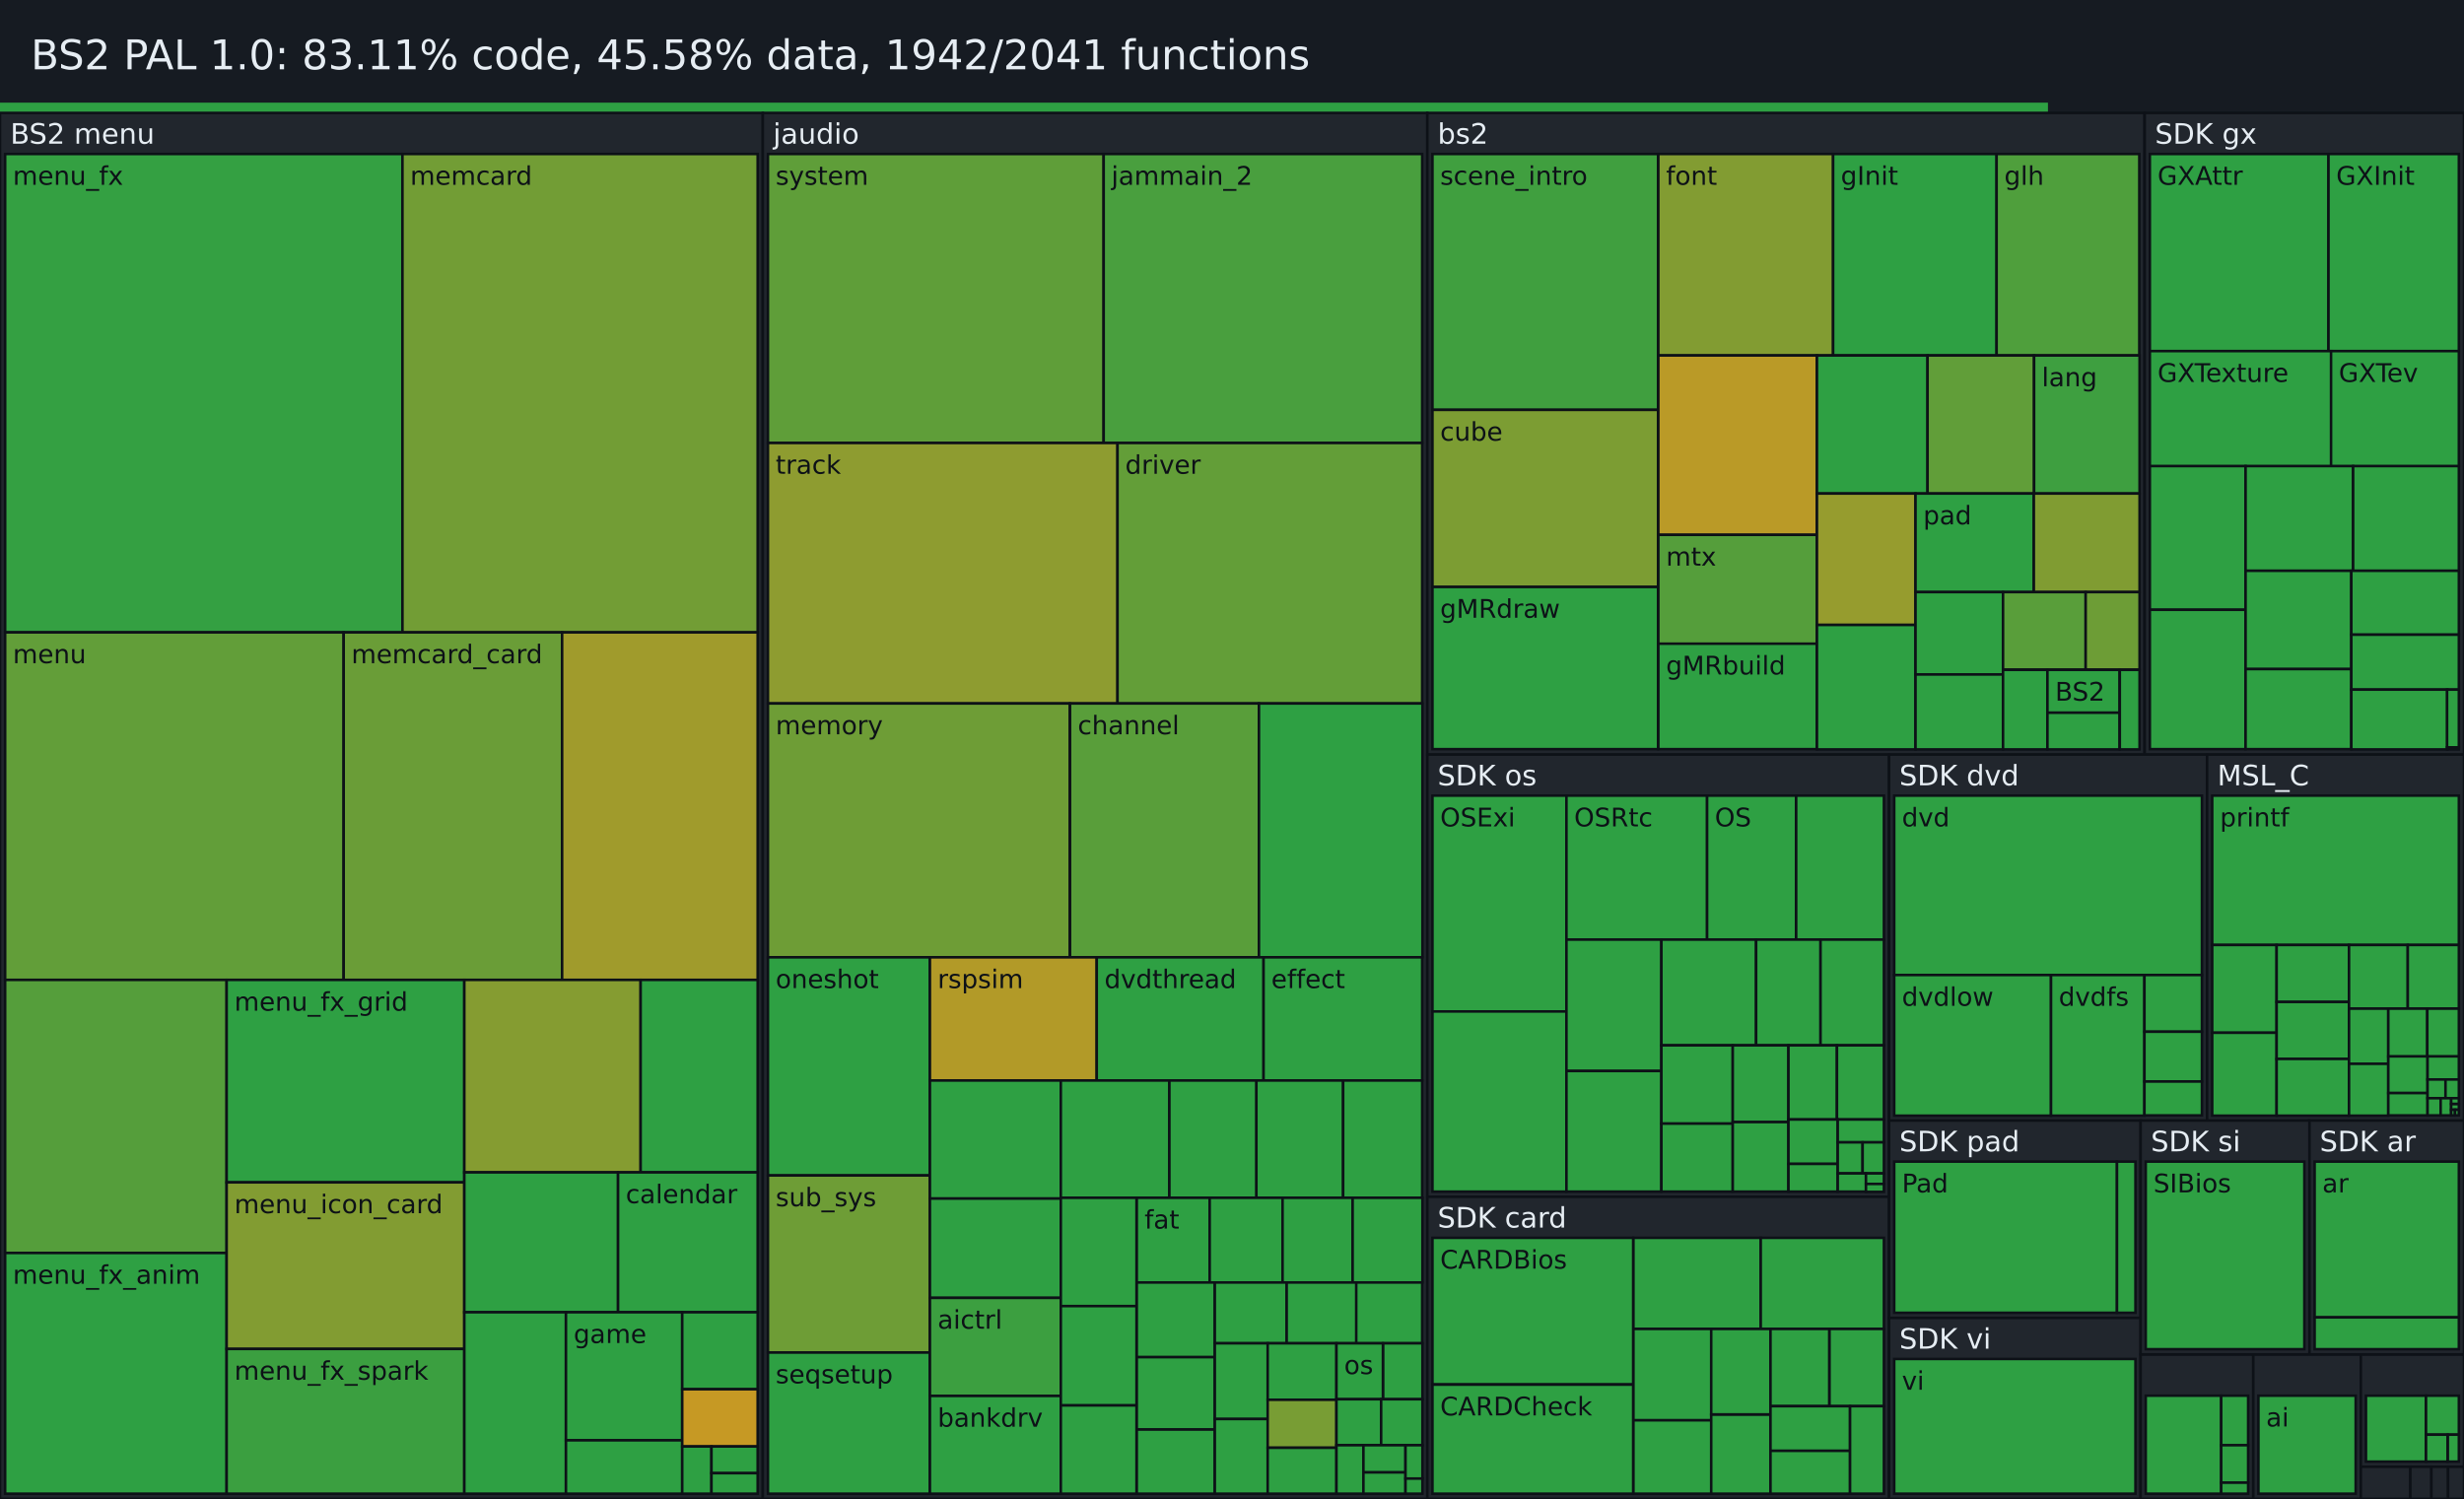
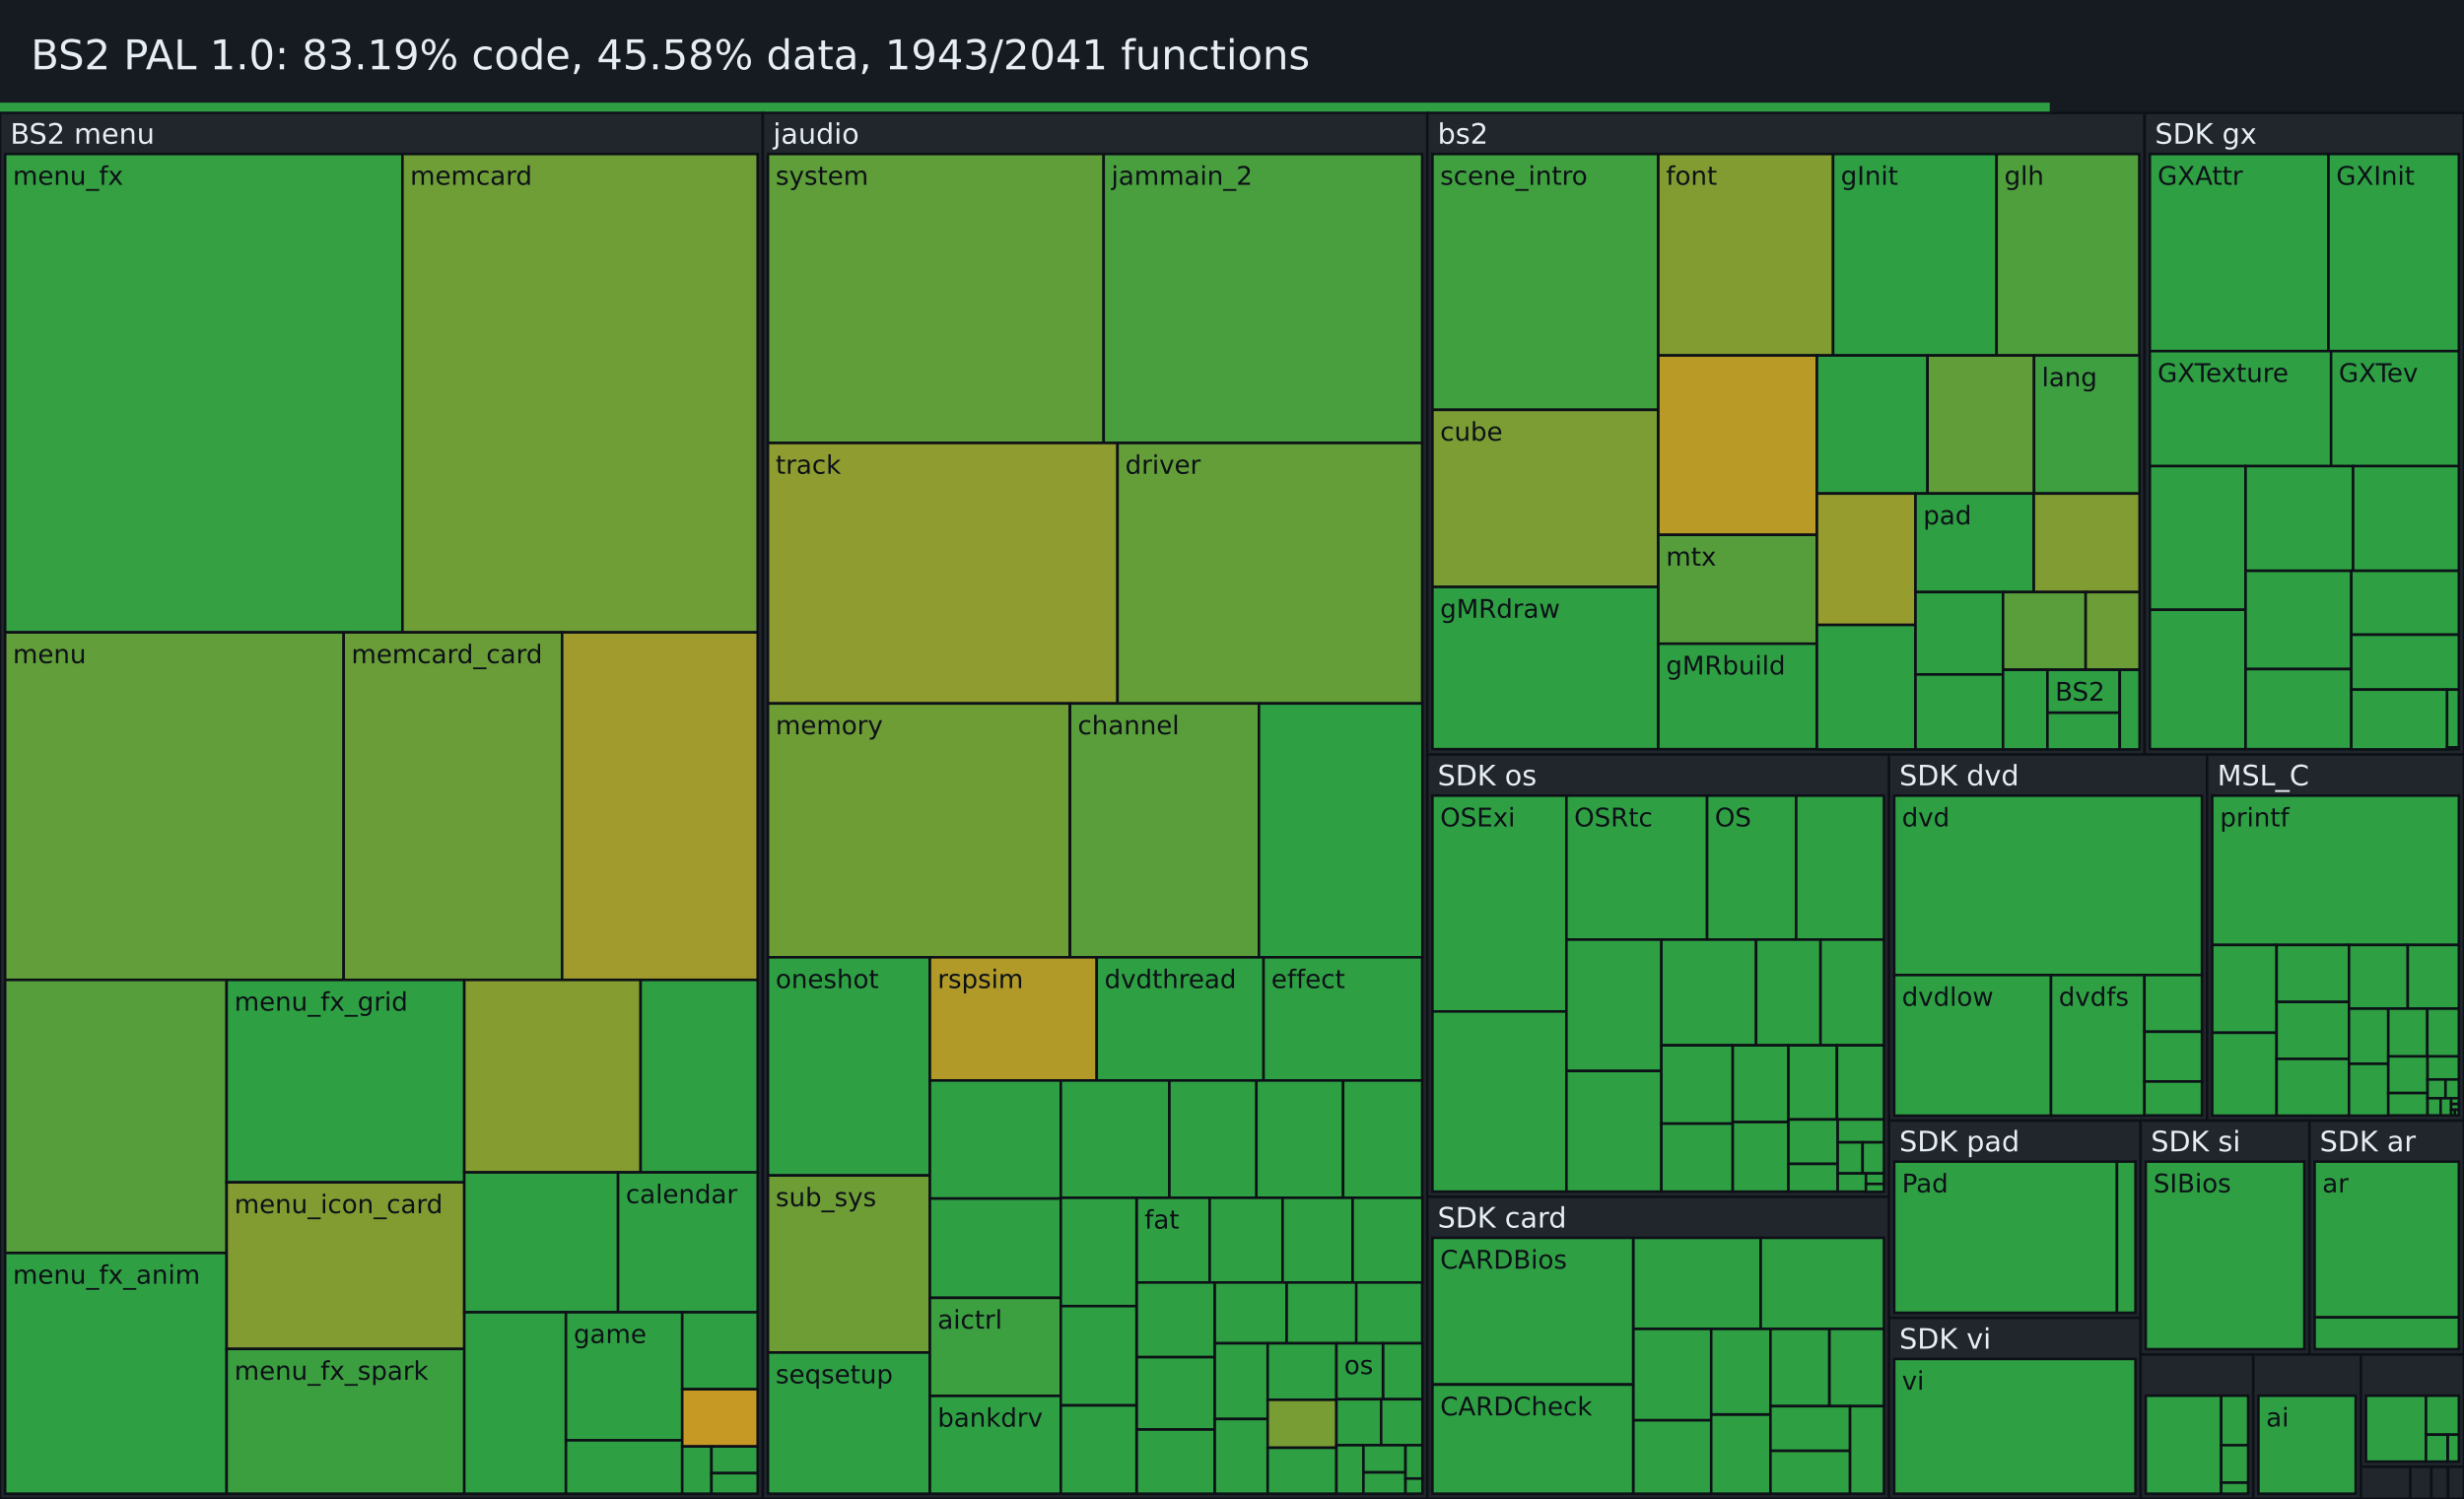
<svg xmlns="http://www.w3.org/2000/svg" width="960" height="584" font-family="Verdana,DejaVu Sans,sans-serif">
  <rect width="100%" height="100%" fill="#0d1117" />
  <rect x="0" y="0" width="960" height="44" fill="#161b22" />
-   <rect x="0" y="40" width="797.9" height="4" fill="#2ea043" />
-   <text x="12" y="27" font-size="16" fill="#e6edf3">BS2 PAL 1.0: 83.11% code, 45.58% data, 1942/2041 functions</text>
+   <rect x="0" y="40" width="798.6" height="4" fill="#2ea043" />
+   <text x="12" y="27" font-size="16" fill="#e6edf3">BS2 PAL 1.0: 83.19% code, 45.58% data, 1943/2041 functions</text>
  <g>
    <rect x="0.0" y="44.0" width="297.2" height="540.0" fill="#21262d" stroke="#0d1117" />
    <text x="4.0" y="56.0" font-size="11" fill="#e6edf3">BS2 menu</text>
  </g>
  <g>
    <rect x="2.0" y="60.0" width="154.8" height="186.4" fill="#34a042" stroke="#0d1117" stroke-width="1" />
    <text x="5.0" y="72.0" font-size="10" fill="#0d1117">menu_fx</text>
  </g>
  <g>
-     <rect x="156.8" y="60.0" width="138.4" height="186.4" fill="#729d35" stroke="#0d1117" stroke-width="1" />
+     <rect x="156.8" y="60.0" width="138.4" height="186.4" fill="#6f9d36" stroke="#0d1117" stroke-width="1" />
    <text x="159.8" y="72.0" font-size="10" fill="#0d1117">memcard</text>
  </g>
  <g>
    <rect x="2.0" y="246.4" width="131.9" height="135.4" fill="#629e39" stroke="#0d1117" stroke-width="1" />
    <text x="5.0" y="258.4" font-size="10" fill="#0d1117">menu</text>
  </g>
  <g>
    <rect x="133.9" y="246.4" width="85.1" height="135.4" fill="#6a9d37" stroke="#0d1117" stroke-width="1" />
    <text x="136.9" y="258.4" font-size="10" fill="#0d1117">memcard_card</text>
  </g>
  <g>
    <rect x="219.0" y="246.4" width="76.2" height="135.4" fill="#a09b2c" stroke="#0d1117" stroke-width="1" />
  </g>
  <g>
    <rect x="2.0" y="381.8" width="86.3" height="106.4" fill="#559e3b" stroke="#0d1117" stroke-width="1" />
  </g>
  <g>
    <rect x="2.0" y="488.2" width="86.3" height="93.8" fill="#2ea043" stroke="#0d1117" stroke-width="1" />
    <text x="5.0" y="500.2" font-size="10" fill="#0d1117">menu_fx_anim</text>
  </g>
  <g>
    <rect x="88.3" y="381.8" width="92.6" height="78.9" fill="#2ea043" stroke="#0d1117" stroke-width="1" />
    <text x="91.3" y="393.8" font-size="10" fill="#0d1117">menu_fx_grid</text>
  </g>
  <g>
    <rect x="88.3" y="460.7" width="92.6" height="64.9" fill="#829c32" stroke="#0d1117" stroke-width="1" />
    <text x="91.3" y="472.7" font-size="10" fill="#0d1117">menu_icon_card</text>
  </g>
  <g>
    <rect x="88.3" y="525.6" width="92.6" height="56.4" fill="#3b9f40" stroke="#0d1117" stroke-width="1" />
    <text x="91.3" y="537.6" font-size="10" fill="#0d1117">menu_fx_spark</text>
  </g>
  <g>
    <rect x="180.9" y="381.8" width="68.7" height="75.0" fill="#859c31" stroke="#0d1117" stroke-width="1" />
  </g>
  <g>
    <rect x="249.6" y="381.8" width="45.6" height="75.0" fill="#2ea043" stroke="#0d1117" stroke-width="1" />
  </g>
  <g>
    <rect x="180.9" y="456.8" width="59.9" height="54.5" fill="#2ea043" stroke="#0d1117" stroke-width="1" />
  </g>
  <g>
    <rect x="240.8" y="456.8" width="54.4" height="54.5" fill="#2ea043" stroke="#0d1117" stroke-width="1" />
    <text x="243.8" y="468.8" font-size="10" fill="#0d1117">calendar</text>
  </g>
  <g>
    <rect x="180.9" y="511.3" width="39.6" height="70.7" fill="#2ea043" stroke="#0d1117" stroke-width="1" />
  </g>
  <g>
    <rect x="220.5" y="511.3" width="45.3" height="49.9" fill="#2ea043" stroke="#0d1117" stroke-width="1" />
    <text x="223.5" y="523.3" font-size="10" fill="#0d1117">game</text>
  </g>
  <g>
    <rect x="220.5" y="561.2" width="45.3" height="20.8" fill="#2ea043" stroke="#0d1117" stroke-width="1" />
  </g>
  <g>
    <rect x="265.8" y="511.3" width="29.4" height="30.0" fill="#2ea043" stroke="#0d1117" stroke-width="1" />
  </g>
  <g>
    <rect x="265.8" y="541.3" width="29.4" height="22.3" fill="#c69924" stroke="#0d1117" stroke-width="1" />
  </g>
  <g>
    <rect x="265.8" y="563.6" width="11.4" height="18.4" fill="#2ea043" stroke="#0d1117" stroke-width="1" />
  </g>
  <g>
    <rect x="277.2" y="563.6" width="18.0" height="10.4" fill="#2ea043" stroke="#0d1117" stroke-width="1" />
  </g>
  <g>
    <rect x="277.2" y="574.0" width="18.0" height="8.0" fill="#2ea043" stroke="#0d1117" stroke-width="1" />
  </g>
  <g>
    <rect x="297.2" y="44.0" width="258.9" height="540.0" fill="#21262d" stroke="#0d1117" />
    <text x="301.2" y="56.0" font-size="11" fill="#e6edf3">jaudio</text>
  </g>
  <g>
    <rect x="299.2" y="60.0" width="130.8" height="112.6" fill="#5f9e39" stroke="#0d1117" stroke-width="1" />
    <text x="302.2" y="72.0" font-size="10" fill="#0d1117">system</text>
  </g>
  <g>
    <rect x="430.0" y="60.0" width="124.1" height="112.6" fill="#499f3e" stroke="#0d1117" stroke-width="1" />
    <text x="433.0" y="72.0" font-size="10" fill="#0d1117">jammain_2</text>
  </g>
  <g>
    <rect x="299.2" y="172.6" width="136.2" height="101.5" fill="#8e9c30" stroke="#0d1117" stroke-width="1" />
    <text x="302.2" y="184.6" font-size="10" fill="#0d1117">track</text>
  </g>
  <g>
    <rect x="435.4" y="172.6" width="118.7" height="101.5" fill="#639e38" stroke="#0d1117" stroke-width="1" />
    <text x="438.4" y="184.6" font-size="10" fill="#0d1117">driver</text>
  </g>
  <g>
    <rect x="299.2" y="274.1" width="117.6" height="98.9" fill="#6e9d36" stroke="#0d1117" stroke-width="1" />
    <text x="302.2" y="286.1" font-size="10" fill="#0d1117">memory</text>
  </g>
  <g>
    <rect x="416.9" y="274.1" width="73.6" height="98.9" fill="#599e3a" stroke="#0d1117" stroke-width="1" />
    <text x="419.9" y="286.1" font-size="10" fill="#0d1117">channel</text>
  </g>
  <g>
    <rect x="490.5" y="274.1" width="63.7" height="98.9" fill="#2ea043" stroke="#0d1117" stroke-width="1" />
  </g>
  <g>
    <rect x="299.2" y="373.0" width="63.1" height="85.0" fill="#2ea043" stroke="#0d1117" stroke-width="1" />
    <text x="302.2" y="385.0" font-size="10" fill="#0d1117">oneshot</text>
  </g>
  <g>
    <rect x="299.2" y="458.0" width="63.1" height="69.0" fill="#6e9d36" stroke="#0d1117" stroke-width="1" />
    <text x="302.2" y="470.0" font-size="10" fill="#0d1117">sub_sys</text>
  </g>
  <g>
    <rect x="299.2" y="527.0" width="63.1" height="55.0" fill="#2ea043" stroke="#0d1117" stroke-width="1" />
    <text x="302.2" y="539.0" font-size="10" fill="#0d1117">seqsetup</text>
  </g>
  <g>
    <rect x="362.3" y="373.0" width="65.0" height="48.0" fill="#b29a28" stroke="#0d1117" stroke-width="1" />
    <text x="365.3" y="385.0" font-size="10" fill="#0d1117">rspsim</text>
  </g>
  <g>
    <rect x="427.3" y="373.0" width="65.0" height="48.0" fill="#2ea043" stroke="#0d1117" stroke-width="1" />
    <text x="430.3" y="385.0" font-size="10" fill="#0d1117">dvdthread</text>
  </g>
  <g>
    <rect x="492.3" y="373.0" width="61.8" height="48.0" fill="#2ea043" stroke="#0d1117" stroke-width="1" />
    <text x="495.3" y="385.0" font-size="10" fill="#0d1117">effect</text>
  </g>
  <g>
    <rect x="362.3" y="421.0" width="51.0" height="46.0" fill="#2ea043" stroke="#0d1117" stroke-width="1" />
  </g>
  <g>
    <rect x="362.3" y="467.0" width="51.0" height="38.7" fill="#2ea043" stroke="#0d1117" stroke-width="1" />
  </g>
  <g>
    <rect x="362.3" y="505.7" width="51.0" height="38.2" fill="#3c9f40" stroke="#0d1117" stroke-width="1" />
    <text x="365.3" y="517.7" font-size="10" fill="#0d1117">aictrl</text>
  </g>
  <g>
    <rect x="362.3" y="543.9" width="51.0" height="38.1" fill="#2ea043" stroke="#0d1117" stroke-width="1" />
    <text x="365.3" y="555.9" font-size="10" fill="#0d1117">bankdrv</text>
  </g>
  <g>
    <rect x="413.3" y="421.0" width="42.3" height="45.7" fill="#2ea043" stroke="#0d1117" stroke-width="1" />
  </g>
  <g>
    <rect x="455.6" y="421.0" width="34.0" height="45.7" fill="#2ea043" stroke="#0d1117" stroke-width="1" />
  </g>
  <g>
    <rect x="489.5" y="421.0" width="33.8" height="45.7" fill="#2ea043" stroke="#0d1117" stroke-width="1" />
  </g>
  <g>
    <rect x="523.3" y="421.0" width="30.8" height="45.7" fill="#2ea043" stroke="#0d1117" stroke-width="1" />
  </g>
  <g>
    <rect x="413.3" y="466.7" width="29.5" height="42.2" fill="#2ea043" stroke="#0d1117" stroke-width="1" />
  </g>
  <g>
    <rect x="413.3" y="508.9" width="29.5" height="38.7" fill="#2ea043" stroke="#0d1117" stroke-width="1" />
  </g>
  <g>
    <rect x="413.3" y="547.6" width="29.5" height="34.4" fill="#2ea043" stroke="#0d1117" stroke-width="1" />
  </g>
  <g>
    <rect x="442.9" y="466.7" width="28.5" height="33.0" fill="#2ea043" stroke="#0d1117" stroke-width="1" />
    <text x="445.9" y="478.7" font-size="10" fill="#0d1117">fat</text>
  </g>
  <g>
    <rect x="471.3" y="466.7" width="28.4" height="33.0" fill="#2ea043" stroke="#0d1117" stroke-width="1" />
  </g>
  <g>
    <rect x="499.7" y="466.7" width="27.3" height="33.0" fill="#2ea043" stroke="#0d1117" stroke-width="1" />
  </g>
  <g>
    <rect x="527.0" y="466.7" width="27.2" height="33.0" fill="#2ea043" stroke="#0d1117" stroke-width="1" />
  </g>
  <g>
    <rect x="442.9" y="499.7" width="30.4" height="29.1" fill="#2ea043" stroke="#0d1117" stroke-width="1" />
  </g>
  <g>
    <rect x="442.9" y="528.8" width="30.4" height="28.2" fill="#2ea043" stroke="#0d1117" stroke-width="1" />
  </g>
  <g>
    <rect x="442.9" y="557.0" width="30.4" height="25.0" fill="#2ea043" stroke="#0d1117" stroke-width="1" />
  </g>
  <g>
    <rect x="473.3" y="499.7" width="28.0" height="23.7" fill="#2ea043" stroke="#0d1117" stroke-width="1" />
  </g>
  <g>
    <rect x="501.3" y="499.7" width="27.2" height="23.7" fill="#2ea043" stroke="#0d1117" stroke-width="1" />
  </g>
  <g>
    <rect x="528.4" y="499.7" width="25.7" height="23.7" fill="#2ea043" stroke="#0d1117" stroke-width="1" />
  </g>
  <g>
    <rect x="473.3" y="523.4" width="20.7" height="29.5" fill="#2ea043" stroke="#0d1117" stroke-width="1" />
  </g>
  <g>
    <rect x="473.3" y="552.9" width="20.7" height="29.1" fill="#2ea043" stroke="#0d1117" stroke-width="1" />
  </g>
  <g>
    <rect x="493.9" y="523.4" width="26.8" height="22.0" fill="#2ea043" stroke="#0d1117" stroke-width="1" />
  </g>
  <g>
    <rect x="493.9" y="545.4" width="26.8" height="18.7" fill="#789d34" stroke="#0d1117" stroke-width="1" />
  </g>
  <g>
    <rect x="493.9" y="564.1" width="26.8" height="17.9" fill="#2ea043" stroke="#0d1117" stroke-width="1" />
  </g>
  <g>
    <rect x="520.7" y="523.4" width="18.1" height="21.8" fill="#2ea043" stroke="#0d1117" stroke-width="1" />
    <text x="523.7" y="535.4" font-size="10" fill="#0d1117">os</text>
  </g>
  <g>
    <rect x="538.9" y="523.4" width="15.3" height="21.8" fill="#2ea043" stroke="#0d1117" stroke-width="1" />
  </g>
  <g>
    <rect x="520.7" y="545.2" width="17.4" height="17.9" fill="#2ea043" stroke="#0d1117" stroke-width="1" />
  </g>
  <g>
    <rect x="538.1" y="545.2" width="16.1" height="17.9" fill="#2ea043" stroke="#0d1117" stroke-width="1" />
  </g>
  <g>
    <rect x="520.7" y="563.1" width="10.5" height="18.9" fill="#2ea043" stroke="#0d1117" stroke-width="1" />
  </g>
  <g>
    <rect x="531.2" y="563.1" width="16.4" height="10.6" fill="#2ea043" stroke="#0d1117" stroke-width="1" />
  </g>
  <g>
    <rect x="531.2" y="573.7" width="16.4" height="8.3" fill="#2ea043" stroke="#0d1117" stroke-width="1" />
  </g>
  <g>
    <rect x="547.6" y="563.1" width="6.6" height="13.0" fill="#2ea043" stroke="#0d1117" stroke-width="1" />
  </g>
  <g>
    <rect x="547.6" y="576.1" width="6.6" height="5.9" fill="#2ea043" stroke="#0d1117" stroke-width="1" />
  </g>
  <g>
    <rect x="556.1" y="44.0" width="279.4" height="250.0" fill="#21262d" stroke="#0d1117" />
    <text x="560.1" y="56.0" font-size="11" fill="#e6edf3">bs2</text>
  </g>
  <g>
    <rect x="558.1" y="60.0" width="87.9" height="99.7" fill="#409f3f" stroke="#0d1117" stroke-width="1" />
    <text x="561.1" y="72.0" font-size="10" fill="#0d1117">scene_intro</text>
  </g>
  <g>
    <rect x="558.1" y="159.7" width="87.9" height="69.0" fill="#7c9d33" stroke="#0d1117" stroke-width="1" />
    <text x="561.1" y="171.7" font-size="10" fill="#0d1117">cube</text>
  </g>
  <g>
    <rect x="558.1" y="228.7" width="87.9" height="63.2" fill="#2ea043" stroke="#0d1117" stroke-width="1" />
    <text x="561.1" y="240.7" font-size="10" fill="#0d1117">gMRdraw</text>
  </g>
  <g>
    <rect x="646.1" y="60.0" width="68.1" height="78.5" fill="#829c32" stroke="#0d1117" stroke-width="1" />
    <text x="649.1" y="72.0" font-size="10" fill="#0d1117">font</text>
  </g>
  <g>
    <rect x="714.2" y="60.0" width="63.7" height="78.5" fill="#2ea043" stroke="#0d1117" stroke-width="1" />
    <text x="717.2" y="72.0" font-size="10" fill="#0d1117">gInit</text>
  </g>
  <g>
    <rect x="777.9" y="60.0" width="55.6" height="78.5" fill="#4f9f3c" stroke="#0d1117" stroke-width="1" />
    <text x="780.9" y="72.0" font-size="10" fill="#0d1117">glh</text>
  </g>
  <g>
    <rect x="646.1" y="138.5" width="61.8" height="69.9" fill="#ba9a27" stroke="#0d1117" stroke-width="1" />
  </g>
  <g>
    <rect x="646.1" y="208.4" width="61.8" height="42.5" fill="#559e3b" stroke="#0d1117" stroke-width="1" />
    <text x="649.1" y="220.4" font-size="10" fill="#0d1117">mtx</text>
  </g>
  <g>
    <rect x="646.1" y="250.8" width="61.8" height="41.1" fill="#2ea043" stroke="#0d1117" stroke-width="1" />
    <text x="649.1" y="262.8" font-size="10" fill="#0d1117">gMRbuild</text>
  </g>
  <g>
    <rect x="707.9" y="138.5" width="43.1" height="53.8" fill="#2ea043" stroke="#0d1117" stroke-width="1" />
  </g>
  <g>
    <rect x="751.0" y="138.5" width="41.5" height="53.8" fill="#619e39" stroke="#0d1117" stroke-width="1" />
  </g>
  <g>
    <rect x="792.5" y="138.5" width="41.1" height="53.8" fill="#3e9f40" stroke="#0d1117" stroke-width="1" />
    <text x="795.5" y="150.5" font-size="10" fill="#0d1117">lang</text>
  </g>
  <g>
    <rect x="707.9" y="192.3" width="38.4" height="51.2" fill="#969c2e" stroke="#0d1117" stroke-width="1" />
  </g>
  <g>
    <rect x="707.9" y="243.5" width="38.4" height="48.5" fill="#2ea043" stroke="#0d1117" stroke-width="1" />
  </g>
  <g>
    <rect x="746.3" y="192.3" width="46.1" height="38.4" fill="#2ea043" stroke="#0d1117" stroke-width="1" />
    <text x="749.3" y="204.3" font-size="10" fill="#0d1117">pad</text>
  </g>
  <g>
    <rect x="792.4" y="192.3" width="41.2" height="38.4" fill="#809c32" stroke="#0d1117" stroke-width="1" />
  </g>
  <g>
    <rect x="746.3" y="230.7" width="34.1" height="32.1" fill="#2ea043" stroke="#0d1117" stroke-width="1" />
  </g>
  <g>
    <rect x="746.3" y="262.8" width="34.1" height="29.2" fill="#2ea043" stroke="#0d1117" stroke-width="1" />
  </g>
  <g>
    <rect x="780.4" y="230.7" width="32.2" height="30.2" fill="#599e3a" stroke="#0d1117" stroke-width="1" />
  </g>
  <g>
    <rect x="812.6" y="230.7" width="21.0" height="30.2" fill="#6d9d36" stroke="#0d1117" stroke-width="1" />
  </g>
  <g>
    <rect x="780.4" y="261.0" width="17.3" height="31.0" fill="#2ea043" stroke="#0d1117" stroke-width="1" />
  </g>
  <g>
    <rect x="797.7" y="261.0" width="28.1" height="16.7" fill="#2ea043" stroke="#0d1117" stroke-width="1" />
    <text x="800.7" y="273.0" font-size="10" fill="#0d1117">BS2</text>
  </g>
  <g>
    <rect x="797.7" y="277.7" width="28.1" height="14.3" fill="#2ea043" stroke="#0d1117" stroke-width="1" />
  </g>
  <g>
    <rect x="825.9" y="261.0" width="7.7" height="31.0" fill="#2ea043" stroke="#0d1117" stroke-width="1" />
  </g>
  <g>
    <rect x="835.6" y="44.0" width="124.4" height="250.0" fill="#21262d" stroke="#0d1117" />
    <text x="839.6" y="56.0" font-size="11" fill="#e6edf3">SDK gx</text>
  </g>
  <g>
    <rect x="837.6" y="60.0" width="69.6" height="76.8" fill="#2ea043" stroke="#0d1117" stroke-width="1" />
    <text x="840.6" y="72.0" font-size="10" fill="#0d1117">GXAttr</text>
  </g>
  <g>
    <rect x="907.2" y="60.0" width="50.8" height="76.8" fill="#2ea043" stroke="#0d1117" stroke-width="1" />
    <text x="910.2" y="72.0" font-size="10" fill="#0d1117">GXInit</text>
  </g>
  <g>
    <rect x="837.6" y="136.8" width="70.7" height="44.9" fill="#2ea043" stroke="#0d1117" stroke-width="1" />
    <text x="840.6" y="148.8" font-size="10" fill="#0d1117">GXTexture</text>
  </g>
  <g>
    <rect x="908.2" y="136.8" width="49.8" height="44.9" fill="#2ea043" stroke="#0d1117" stroke-width="1" />
    <text x="911.2" y="148.8" font-size="10" fill="#0d1117">GXTev</text>
  </g>
  <g>
    <rect x="837.6" y="181.6" width="37.3" height="56.0" fill="#2ea043" stroke="#0d1117" stroke-width="1" />
  </g>
  <g>
    <rect x="837.6" y="237.6" width="37.3" height="54.3" fill="#2ea043" stroke="#0d1117" stroke-width="1" />
  </g>
  <g>
    <rect x="874.9" y="181.6" width="41.9" height="40.8" fill="#2ea043" stroke="#0d1117" stroke-width="1" />
  </g>
  <g>
    <rect x="916.8" y="181.6" width="41.2" height="40.8" fill="#2ea043" stroke="#0d1117" stroke-width="1" />
  </g>
  <g>
    <rect x="874.9" y="222.4" width="41.2" height="38.3" fill="#2ea043" stroke="#0d1117" stroke-width="1" />
  </g>
  <g>
    <rect x="874.9" y="260.7" width="41.2" height="31.2" fill="#2ea043" stroke="#0d1117" stroke-width="1" />
  </g>
  <g>
    <rect x="916.1" y="222.4" width="41.9" height="24.9" fill="#2ea043" stroke="#0d1117" stroke-width="1" />
  </g>
  <g>
    <rect x="916.1" y="247.3" width="41.9" height="21.4" fill="#2ea043" stroke="#0d1117" stroke-width="1" />
  </g>
  <g>
    <rect x="916.1" y="268.7" width="37.4" height="23.3" fill="#2ea043" stroke="#0d1117" stroke-width="1" />
  </g>
  <g>
    <rect x="953.4" y="268.7" width="4.6" height="22.5" fill="#2ea043" stroke="#0d1117" stroke-width="1" />
  </g>
  <g>
    <rect x="953.4" y="291.2" width="4.6" height="0.8" fill="#2ea043" stroke="#0d1117" stroke-width="1" />
  </g>
  <g>
    <rect x="556.1" y="294.0" width="179.9" height="172.4" fill="#21262d" stroke="#0d1117" />
    <text x="560.1" y="306.0" font-size="11" fill="#e6edf3">SDK os</text>
  </g>
  <g>
    <rect x="558.1" y="310.0" width="52.2" height="84.1" fill="#2ea043" stroke="#0d1117" stroke-width="1" />
    <text x="561.1" y="322.0" font-size="10" fill="#0d1117">OSExi</text>
  </g>
  <g>
    <rect x="558.1" y="394.1" width="52.2" height="70.2" fill="#2ea043" stroke="#0d1117" stroke-width="1" />
  </g>
  <g>
    <rect x="610.3" y="310.0" width="54.8" height="56.2" fill="#2ea043" stroke="#0d1117" stroke-width="1" />
    <text x="613.3" y="322.0" font-size="10" fill="#0d1117">OSRtc</text>
  </g>
  <g>
    <rect x="665.1" y="310.0" width="34.7" height="56.2" fill="#2ea043" stroke="#0d1117" stroke-width="1" />
    <text x="668.1" y="322.0" font-size="10" fill="#0d1117">OS</text>
  </g>
  <g>
    <rect x="699.8" y="310.0" width="34.2" height="56.2" fill="#2ea043" stroke="#0d1117" stroke-width="1" />
  </g>
  <g>
    <rect x="610.3" y="366.1" width="37.0" height="51.2" fill="#2ea043" stroke="#0d1117" stroke-width="1" />
  </g>
  <g>
    <rect x="610.3" y="417.3" width="37.0" height="47.0" fill="#2ea043" stroke="#0d1117" stroke-width="1" />
  </g>
  <g>
    <rect x="647.3" y="366.1" width="36.9" height="41.2" fill="#2ea043" stroke="#0d1117" stroke-width="1" />
  </g>
  <g>
    <rect x="684.2" y="366.1" width="25.1" height="41.2" fill="#2ea043" stroke="#0d1117" stroke-width="1" />
  </g>
  <g>
    <rect x="709.3" y="366.1" width="24.7" height="41.2" fill="#2ea043" stroke="#0d1117" stroke-width="1" />
  </g>
  <g>
    <rect x="647.3" y="407.3" width="27.8" height="30.5" fill="#2ea043" stroke="#0d1117" stroke-width="1" />
  </g>
  <g>
    <rect x="647.3" y="437.8" width="27.8" height="26.5" fill="#2ea043" stroke="#0d1117" stroke-width="1" />
  </g>
  <g>
    <rect x="675.1" y="407.3" width="21.7" height="29.9" fill="#2ea043" stroke="#0d1117" stroke-width="1" />
  </g>
  <g>
    <rect x="675.1" y="437.2" width="21.7" height="27.1" fill="#2ea043" stroke="#0d1117" stroke-width="1" />
  </g>
  <g>
    <rect x="696.8" y="407.3" width="18.9" height="28.9" fill="#2ea043" stroke="#0d1117" stroke-width="1" />
  </g>
  <g>
    <rect x="715.7" y="407.3" width="18.3" height="28.9" fill="#2ea043" stroke="#0d1117" stroke-width="1" />
  </g>
  <g>
    <rect x="696.8" y="436.2" width="19.2" height="17.3" fill="#2ea043" stroke="#0d1117" stroke-width="1" />
  </g>
  <g>
    <rect x="696.8" y="453.5" width="19.2" height="10.8" fill="#2ea043" stroke="#0d1117" stroke-width="1" />
  </g>
  <g>
    <rect x="716.0" y="436.2" width="18.0" height="8.9" fill="#2ea043" stroke="#0d1117" stroke-width="1" />
  </g>
  <g>
    <rect x="716.0" y="445.1" width="9.7" height="12.1" fill="#2ea043" stroke="#0d1117" stroke-width="1" />
  </g>
  <g>
    <rect x="725.7" y="445.1" width="8.3" height="12.1" fill="#2ea043" stroke="#0d1117" stroke-width="1" />
  </g>
  <g>
    <rect x="716.0" y="457.2" width="11.0" height="7.1" fill="#2ea043" stroke="#0d1117" stroke-width="1" />
  </g>
  <g>
    <rect x="727.0" y="457.2" width="7.0" height="4.1" fill="#2ea043" stroke="#0d1117" stroke-width="1" />
  </g>
  <g>
    <rect x="727.0" y="461.3" width="7.0" height="3.1" fill="#2ea043" stroke="#0d1117" stroke-width="1" />
  </g>
  <g>
    <rect x="556.1" y="466.3" width="179.9" height="117.7" fill="#21262d" stroke="#0d1117" />
    <text x="560.1" y="478.3" font-size="11" fill="#e6edf3">SDK card</text>
  </g>
  <g>
    <rect x="558.1" y="482.3" width="78.2" height="57.1" fill="#2ea043" stroke="#0d1117" stroke-width="1" />
    <text x="561.1" y="494.3" font-size="10" fill="#0d1117">CARDBios</text>
  </g>
  <g>
    <rect x="558.1" y="539.5" width="78.2" height="42.5" fill="#2ea043" stroke="#0d1117" stroke-width="1" />
    <text x="561.1" y="551.5" font-size="10" fill="#0d1117">CARDCheck</text>
  </g>
  <g>
    <rect x="636.4" y="482.3" width="49.6" height="35.5" fill="#2ea043" stroke="#0d1117" stroke-width="1" />
  </g>
  <g>
    <rect x="686.0" y="482.3" width="48.0" height="35.5" fill="#2ea043" stroke="#0d1117" stroke-width="1" />
  </g>
  <g>
    <rect x="636.4" y="517.8" width="30.4" height="35.6" fill="#2ea043" stroke="#0d1117" stroke-width="1" />
  </g>
  <g>
    <rect x="636.4" y="553.4" width="30.4" height="28.6" fill="#2ea043" stroke="#0d1117" stroke-width="1" />
  </g>
  <g>
    <rect x="666.7" y="517.8" width="23.1" height="33.3" fill="#2ea043" stroke="#0d1117" stroke-width="1" />
  </g>
  <g>
    <rect x="666.7" y="551.2" width="23.1" height="30.8" fill="#2ea043" stroke="#0d1117" stroke-width="1" />
  </g>
  <g>
    <rect x="689.8" y="517.8" width="22.9" height="30.1" fill="#2ea043" stroke="#0d1117" stroke-width="1" />
  </g>
  <g>
    <rect x="712.8" y="517.8" width="21.2" height="30.1" fill="#2ea043" stroke="#0d1117" stroke-width="1" />
  </g>
  <g>
    <rect x="689.8" y="547.9" width="31.0" height="17.4" fill="#2ea043" stroke="#0d1117" stroke-width="1" />
  </g>
  <g>
    <rect x="689.8" y="565.3" width="31.0" height="16.7" fill="#2ea043" stroke="#0d1117" stroke-width="1" />
  </g>
  <g>
    <rect x="720.8" y="547.9" width="13.2" height="34.1" fill="#2ea043" stroke="#0d1117" stroke-width="1" />
  </g>
  <g>
    <rect x="736.0" y="294.0" width="123.9" height="142.7" fill="#21262d" stroke="#0d1117" />
    <text x="740.0" y="306.0" font-size="11" fill="#e6edf3">SDK dvd</text>
  </g>
  <g>
    <rect x="738.0" y="310.0" width="119.9" height="69.9" fill="#2ea043" stroke="#0d1117" stroke-width="1" />
    <text x="741.0" y="322.0" font-size="10" fill="#0d1117">dvd</text>
  </g>
  <g>
    <rect x="738.0" y="379.9" width="61.1" height="54.8" fill="#2ea043" stroke="#0d1117" stroke-width="1" />
    <text x="741.0" y="391.9" font-size="10" fill="#0d1117">dvdlow</text>
  </g>
  <g>
    <rect x="799.1" y="379.9" width="36.4" height="54.8" fill="#2ea043" stroke="#0d1117" stroke-width="1" />
    <text x="802.1" y="391.9" font-size="10" fill="#0d1117">dvdfs</text>
  </g>
  <g>
    <rect x="835.5" y="379.9" width="22.4" height="22.1" fill="#2ea043" stroke="#0d1117" stroke-width="1" />
  </g>
  <g>
    <rect x="835.5" y="402.0" width="22.4" height="19.4" fill="#2ea043" stroke="#0d1117" stroke-width="1" />
  </g>
  <g>
    <rect x="835.5" y="421.4" width="22.4" height="13.2" fill="#2ea043" stroke="#0d1117" stroke-width="1" />
  </g>
  <g>
    <rect x="859.9" y="294.0" width="100.1" height="142.7" fill="#21262d" stroke="#0d1117" />
    <text x="863.9" y="306.0" font-size="11" fill="#e6edf3">MSL_C</text>
  </g>
  <g>
    <rect x="861.9" y="310.0" width="96.1" height="58.2" fill="#2ea043" stroke="#0d1117" stroke-width="1" />
    <text x="864.9" y="322.0" font-size="10" fill="#0d1117">printf</text>
  </g>
  <g>
    <rect x="861.9" y="368.2" width="25.1" height="34.2" fill="#2ea043" stroke="#0d1117" stroke-width="1" />
  </g>
  <g>
    <rect x="861.9" y="402.4" width="25.1" height="32.3" fill="#2ea043" stroke="#0d1117" stroke-width="1" />
  </g>
  <g>
    <rect x="887.0" y="368.2" width="28.2" height="22.2" fill="#2ea043" stroke="#0d1117" stroke-width="1" />
  </g>
  <g>
    <rect x="887.0" y="390.4" width="28.2" height="22.2" fill="#2ea043" stroke="#0d1117" stroke-width="1" />
  </g>
  <g>
    <rect x="887.0" y="412.6" width="28.2" height="22.1" fill="#2ea043" stroke="#0d1117" stroke-width="1" />
  </g>
  <g>
    <rect x="915.2" y="368.2" width="22.9" height="24.8" fill="#2ea043" stroke="#0d1117" stroke-width="1" />
  </g>
  <g>
    <rect x="938.1" y="368.2" width="19.9" height="24.8" fill="#2ea043" stroke="#0d1117" stroke-width="1" />
  </g>
  <g>
    <rect x="915.2" y="393.0" width="15.3" height="21.5" fill="#2ea043" stroke="#0d1117" stroke-width="1" />
  </g>
  <g>
    <rect x="915.2" y="414.5" width="15.3" height="20.2" fill="#2ea043" stroke="#0d1117" stroke-width="1" />
  </g>
  <g>
    <rect x="930.5" y="393.0" width="15.2" height="18.7" fill="#2ea043" stroke="#0d1117" stroke-width="1" />
  </g>
  <g>
    <rect x="945.7" y="393.0" width="12.3" height="18.7" fill="#2ea043" stroke="#0d1117" stroke-width="1" />
  </g>
  <g>
    <rect x="930.5" y="411.6" width="15.3" height="14.3" fill="#2ea043" stroke="#0d1117" stroke-width="1" />
  </g>
  <g>
    <rect x="930.5" y="425.9" width="15.3" height="8.7" fill="#2ea043" stroke="#0d1117" stroke-width="1" />
  </g>
  <g>
    <rect x="945.8" y="411.6" width="12.2" height="9.0" fill="#2ea043" stroke="#0d1117" stroke-width="1" />
  </g>
  <g>
    <rect x="945.8" y="420.6" width="7.0" height="7.3" fill="#2ea043" stroke="#0d1117" stroke-width="1" />
  </g>
  <g>
    <rect x="952.8" y="420.6" width="5.2" height="7.3" fill="#2ea043" stroke="#0d1117" stroke-width="1" />
  </g>
  <g>
    <rect x="945.8" y="427.9" width="5.1" height="6.7" fill="#2ea043" stroke="#0d1117" stroke-width="1" />
  </g>
  <g>
    <rect x="950.9" y="427.9" width="4.1" height="6.7" fill="#2ea043" stroke="#0d1117" stroke-width="1" />
  </g>
  <g>
    <rect x="955.0" y="427.9" width="3.0" height="2.2" fill="#2ea043" stroke="#0d1117" stroke-width="1" />
  </g>
  <g>
    <rect x="955.0" y="430.2" width="3.0" height="2.2" fill="#2ea043" stroke="#0d1117" stroke-width="1" />
  </g>
  <g>
    <rect x="955.0" y="432.4" width="1.5" height="2.2" fill="#2ea043" stroke="#0d1117" stroke-width="1" />
  </g>
  <g>
    <rect x="956.5" y="432.4" width="1.5" height="2.2" fill="#2ea043" stroke="#0d1117" stroke-width="1" />
  </g>
  <g>
    <rect x="736.0" y="436.6" width="98.0" height="76.9" fill="#21262d" stroke="#0d1117" />
    <text x="740.0" y="448.6" font-size="11" fill="#e6edf3">SDK pad</text>
  </g>
  <g>
    <rect x="738.0" y="452.6" width="86.8" height="58.9" fill="#2ea043" stroke="#0d1117" stroke-width="1" />
    <text x="741.0" y="464.6" font-size="10" fill="#0d1117">Pad</text>
  </g>
  <g>
    <rect x="824.8" y="452.6" width="7.2" height="58.9" fill="#2ea043" stroke="#0d1117" stroke-width="1" />
  </g>
  <g>
    <rect x="736.0" y="513.5" width="98.0" height="70.5" fill="#21262d" stroke="#0d1117" />
    <text x="740.0" y="525.5" font-size="11" fill="#e6edf3">SDK vi</text>
  </g>
  <g>
    <rect x="738.0" y="529.5" width="94.0" height="52.5" fill="#2ea043" stroke="#0d1117" stroke-width="1" />
    <text x="741.0" y="541.5" font-size="10" fill="#0d1117">vi</text>
  </g>
  <g>
    <rect x="834.0" y="436.6" width="65.8" height="91.1" fill="#21262d" stroke="#0d1117" />
    <text x="838.0" y="448.6" font-size="11" fill="#e6edf3">SDK si</text>
  </g>
  <g>
    <rect x="836.0" y="452.6" width="61.8" height="73.1" fill="#2ea043" stroke="#0d1117" stroke-width="1" />
    <text x="839.0" y="464.6" font-size="10" fill="#0d1117">SIBios</text>
  </g>
  <g>
    <rect x="899.8" y="436.6" width="60.2" height="91.1" fill="#21262d" stroke="#0d1117" />
    <text x="903.8" y="448.6" font-size="11" fill="#e6edf3">SDK ar</text>
  </g>
  <g>
    <rect x="901.8" y="452.6" width="56.2" height="60.7" fill="#2ea043" stroke="#0d1117" stroke-width="1" />
    <text x="904.8" y="464.6" font-size="10" fill="#0d1117">ar</text>
  </g>
  <g>
    <rect x="901.8" y="513.3" width="56.2" height="12.4" fill="#2ea043" stroke="#0d1117" stroke-width="1" />
  </g>
  <g>
    <rect x="834.0" y="527.8" width="43.9" height="56.2" fill="#21262d" stroke="#0d1117" />
  </g>
  <g>
    <rect x="836.0" y="543.8" width="29.4" height="38.2" fill="#2ea043" stroke="#0d1117" stroke-width="1" />
  </g>
  <g>
    <rect x="865.4" y="543.8" width="10.5" height="19.4" fill="#2ea043" stroke="#0d1117" stroke-width="1" />
  </g>
  <g>
    <rect x="865.4" y="563.1" width="10.5" height="14.6" fill="#2ea043" stroke="#0d1117" stroke-width="1" />
  </g>
  <g>
    <rect x="865.4" y="577.7" width="10.5" height="4.3" fill="#2ea043" stroke="#0d1117" stroke-width="1" />
  </g>
  <g>
    <rect x="877.9" y="527.8" width="41.9" height="56.2" fill="#21262d" stroke="#0d1117" />
  </g>
  <g>
    <rect x="879.9" y="543.8" width="37.9" height="38.2" fill="#2ea043" stroke="#0d1117" stroke-width="1" />
    <text x="882.9" y="555.8" font-size="10" fill="#0d1117">ai</text>
  </g>
  <g>
    <rect x="919.8" y="527.8" width="40.2" height="43.7" fill="#21262d" stroke="#0d1117" />
  </g>
  <g>
    <rect x="921.8" y="543.8" width="23.4" height="25.7" fill="#2ea043" stroke="#0d1117" stroke-width="1" />
  </g>
  <g>
    <rect x="945.2" y="543.8" width="12.8" height="15.2" fill="#2ea043" stroke="#0d1117" stroke-width="1" />
  </g>
  <g>
    <rect x="945.2" y="559.0" width="8.4" height="10.5" fill="#2ea043" stroke="#0d1117" stroke-width="1" />
  </g>
  <g>
    <rect x="953.7" y="559.0" width="4.3" height="10.5" fill="#2ea043" stroke="#0d1117" stroke-width="1" />
  </g>
  <g>
    <rect x="919.8" y="571.5" width="19.3" height="12.5" fill="#21262d" stroke="#0d1117" />
  </g>
  <g>
    <rect x="939.1" y="571.5" width="8.2" height="12.5" fill="#21262d" stroke="#0d1117" />
  </g>
  <g>
    <rect x="947.3" y="571.5" width="6.5" height="12.5" fill="#21262d" stroke="#0d1117" />
  </g>
  <g>
    <rect x="953.8" y="571.5" width="6.2" height="12.5" fill="#21262d" stroke="#0d1117" />
  </g>
</svg>
